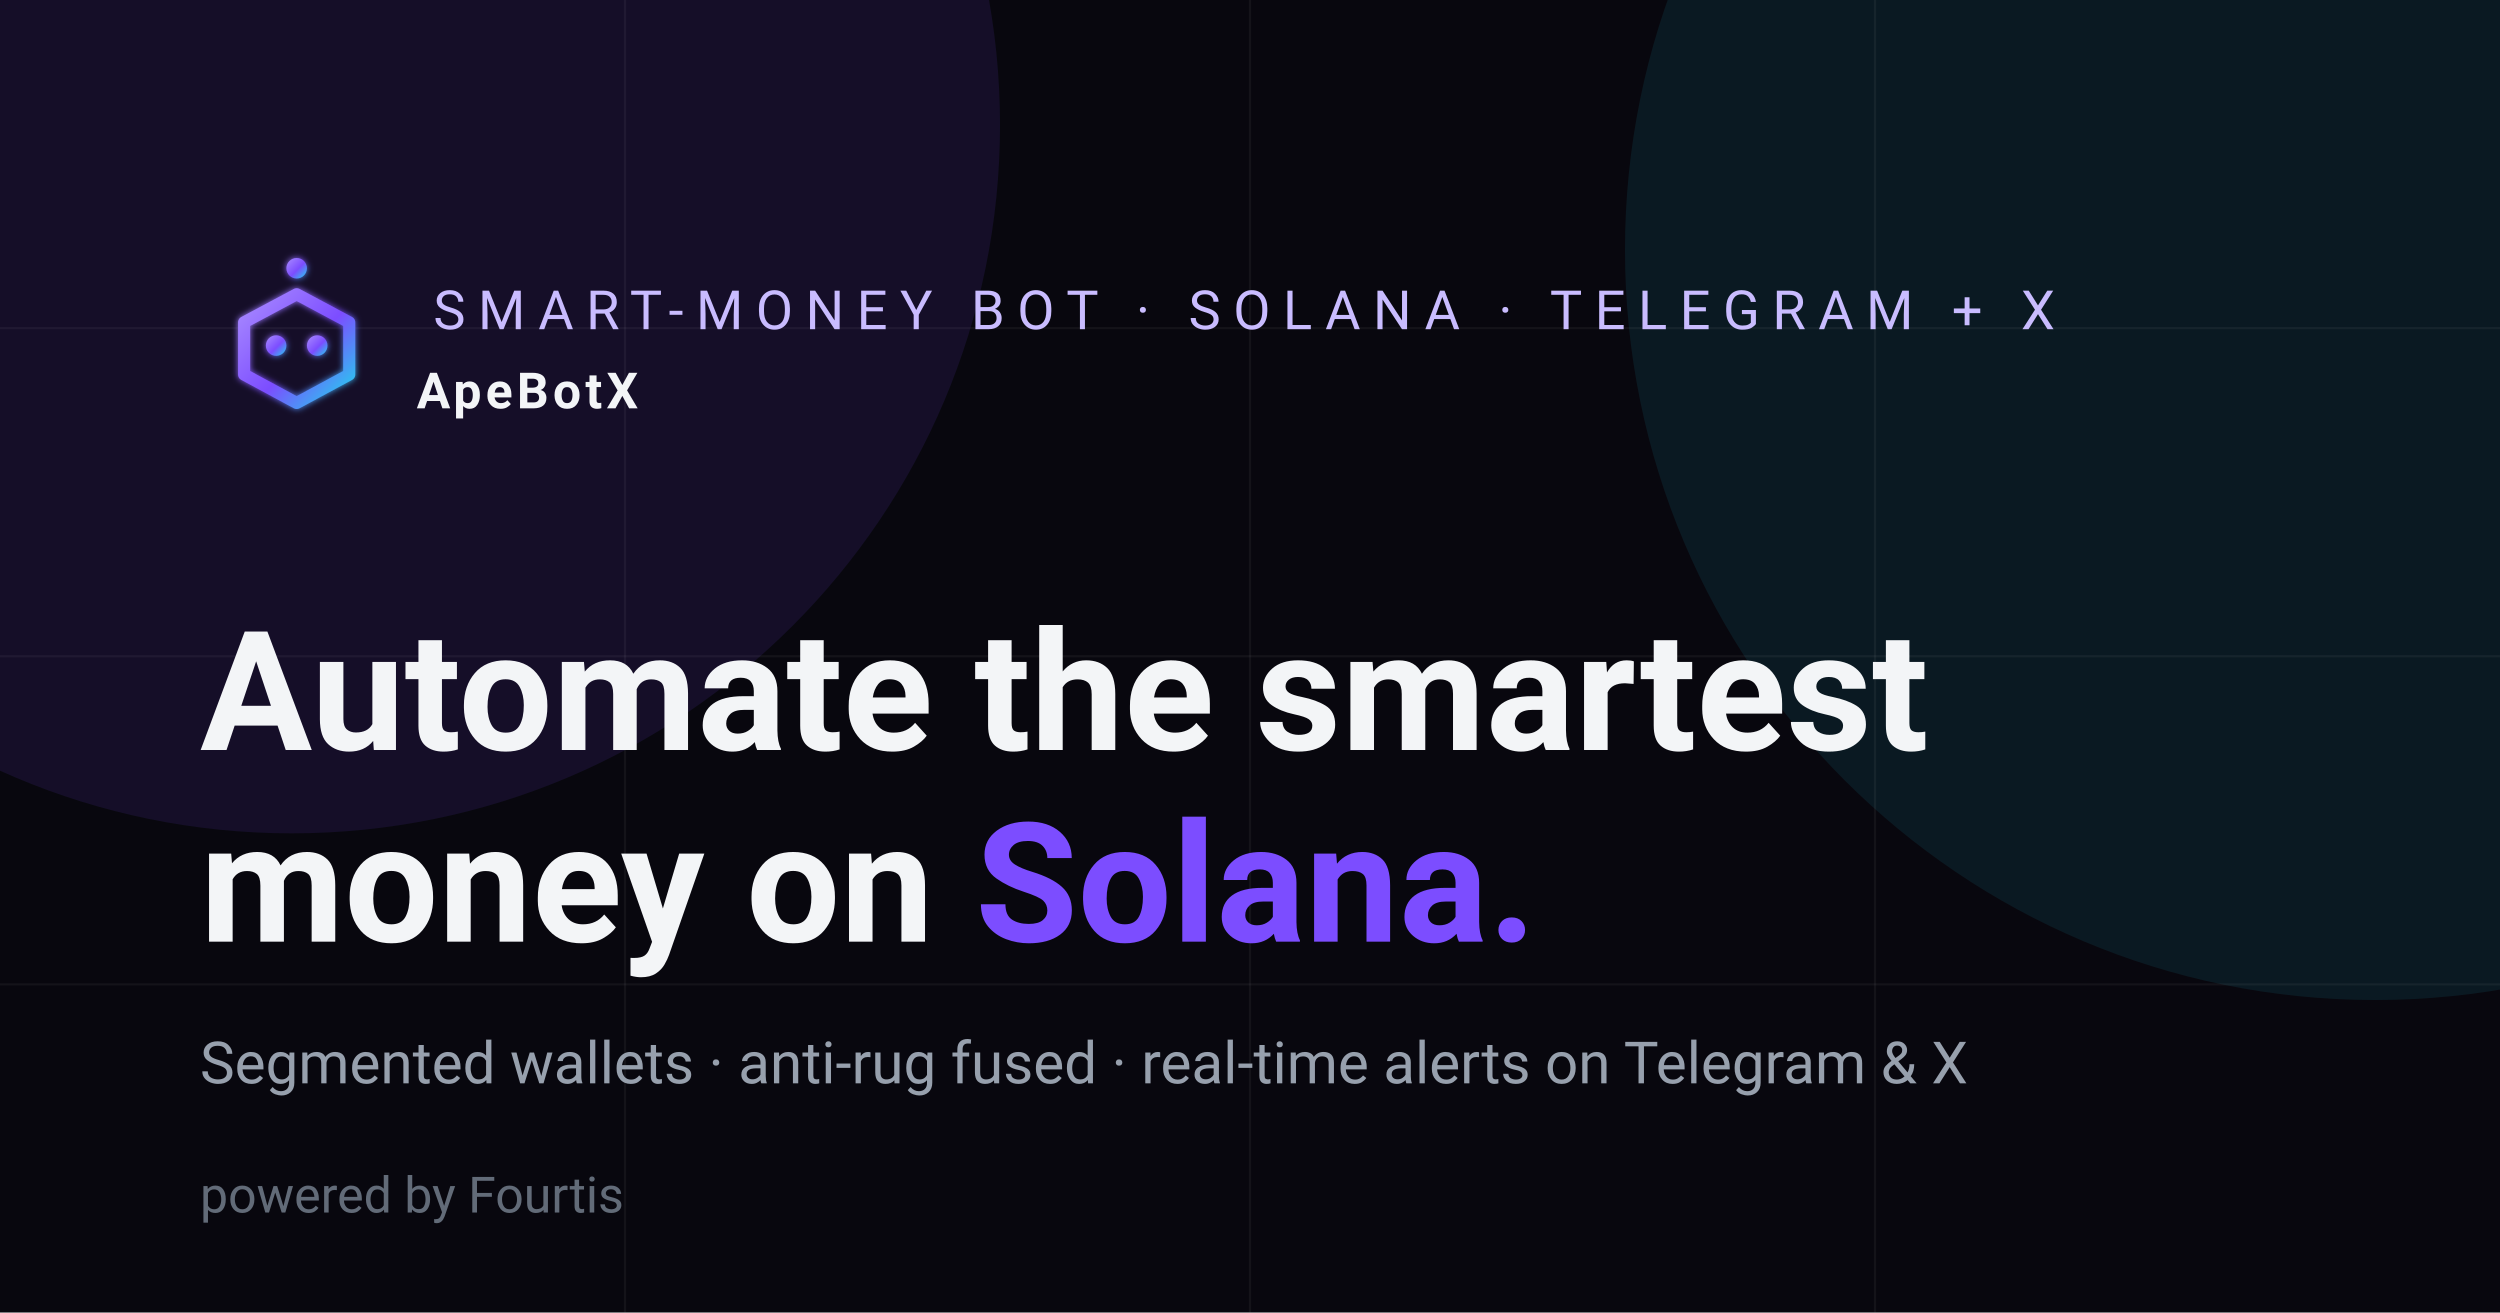
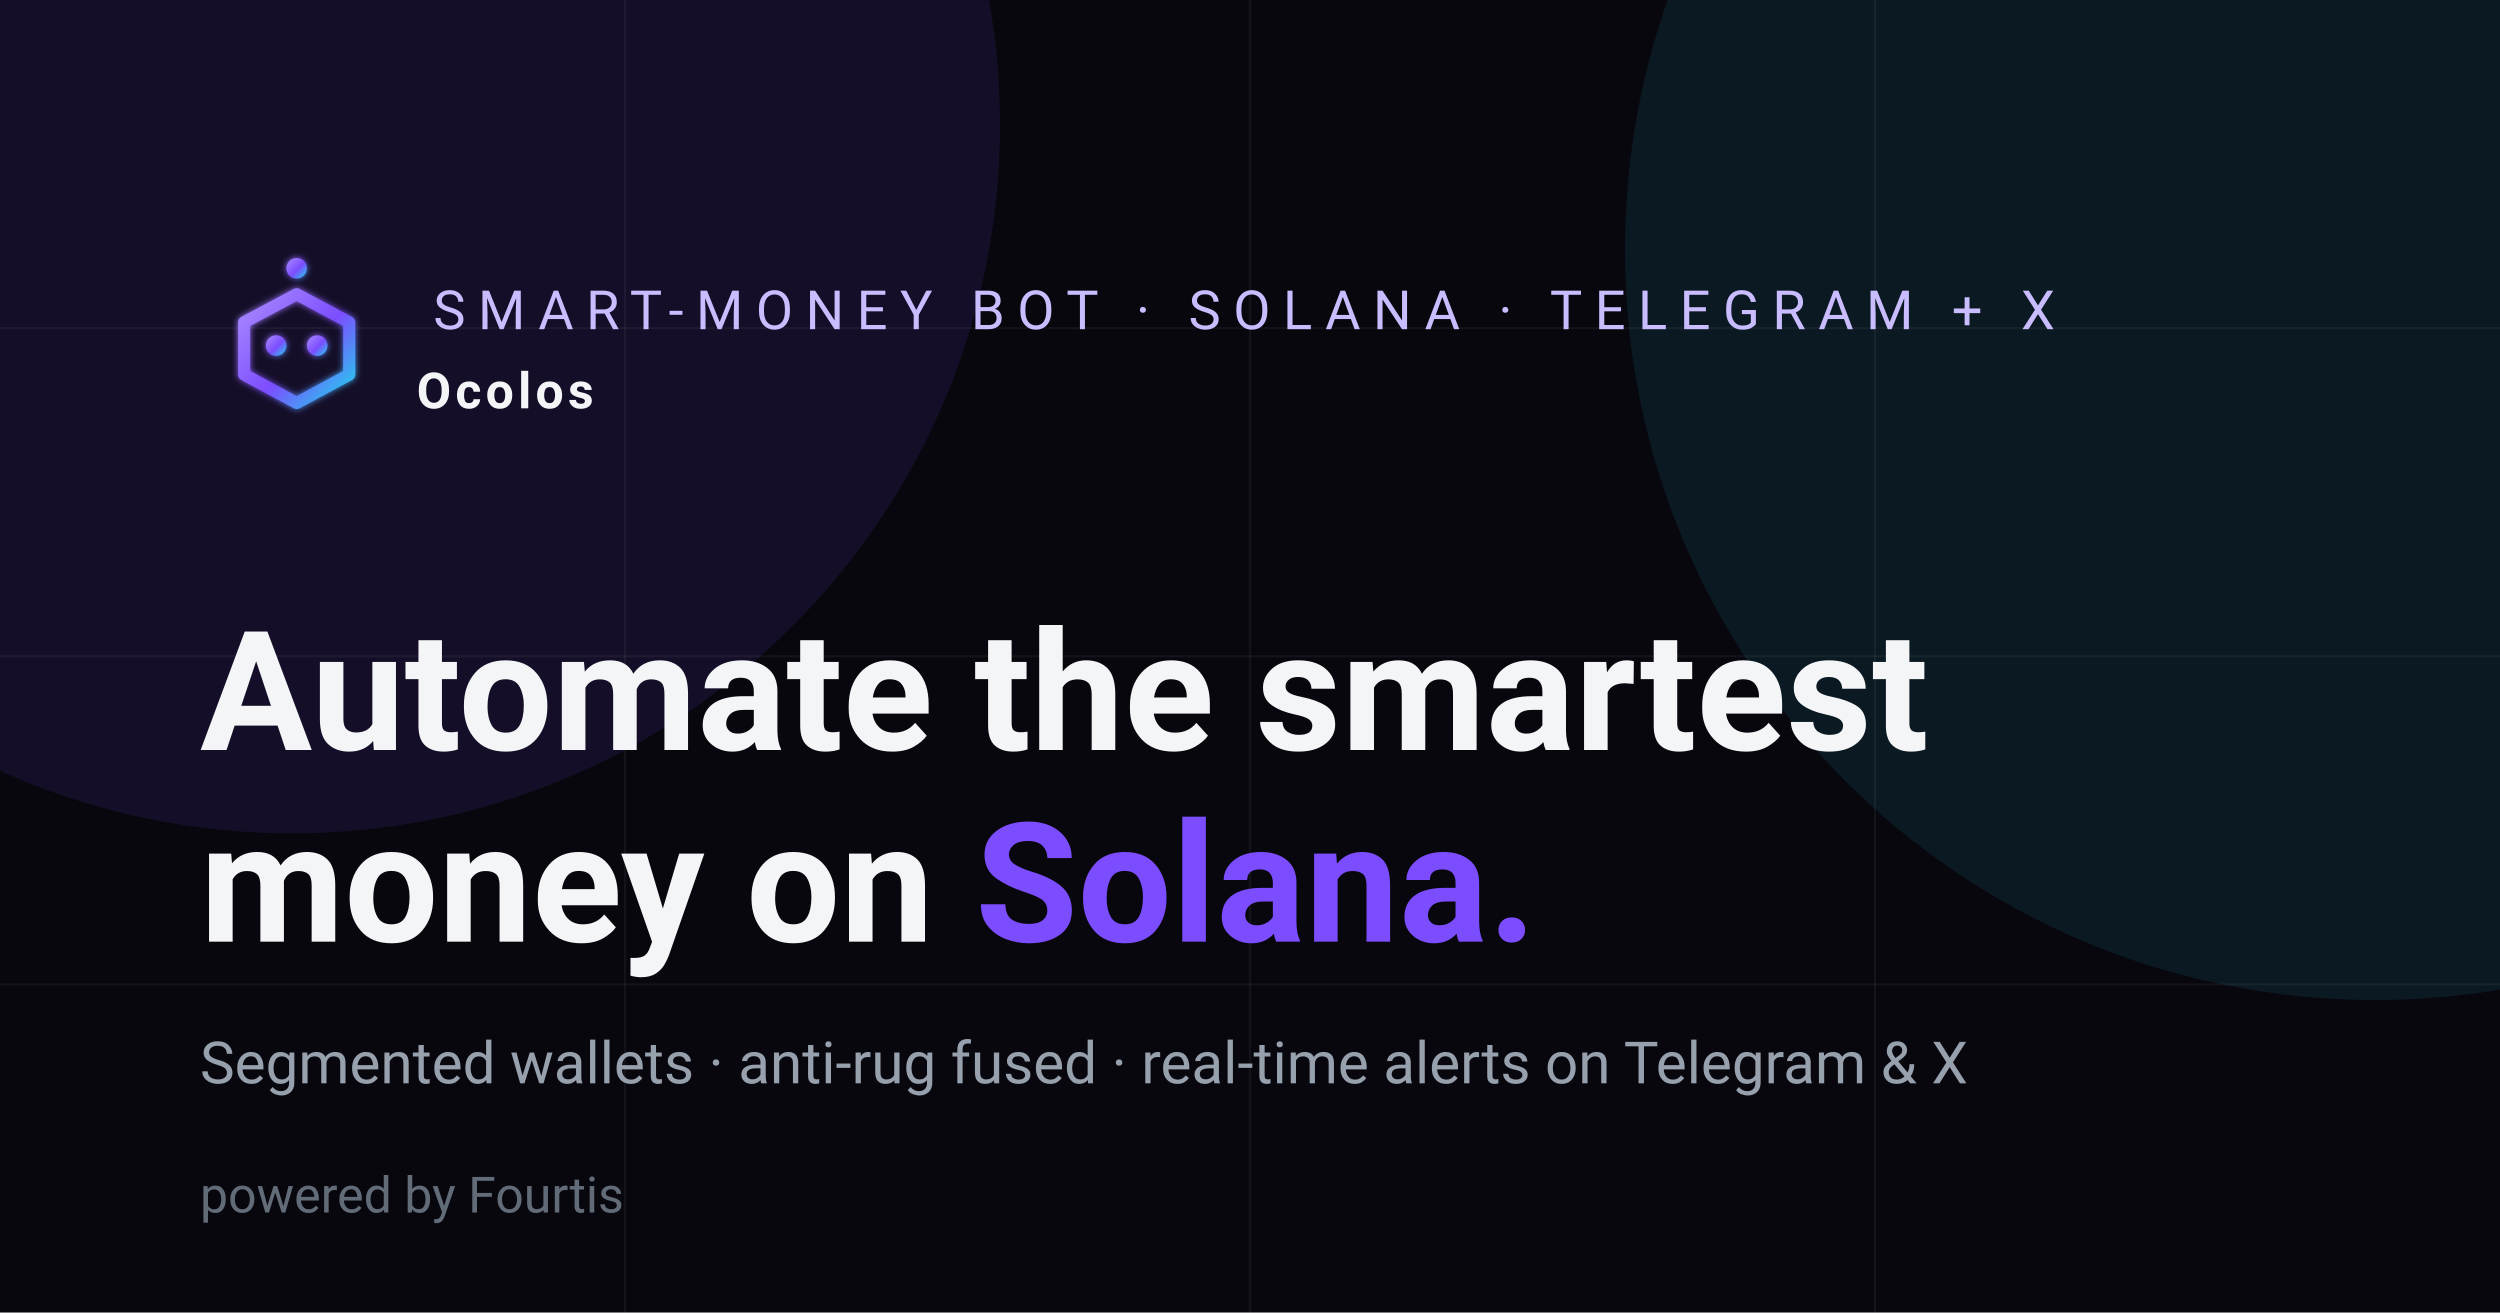
<svg xmlns="http://www.w3.org/2000/svg" width="1200" height="630" viewBox="0 0 1200 630" fill="none">
  <rect width="1200" height="630" fill="#08070e" />
  <circle cx="140" cy="60" r="340" fill="#7c4dff" opacity="0.11" />
  <circle cx="1140" cy="120" r="360" fill="#22d3ee" opacity="0.09" />
  <g stroke="#ffffff" stroke-opacity="0.05">
    <path d="M0 157.5 H1200 M0 315 H1200 M0 472.5 H1200" />
    <path d="M300 0 V630 M600 0 V630 M900 0 V630" />
  </g>
  <defs>
    <linearGradient id="b" x1="0" y1="0" x2="1" y2="1">
      <stop offset="0" stop-color="#a98bff" />
      <stop offset="0.55" stop-color="#7c4dff" />
      <stop offset="1" stop-color="#22d3ee" />
    </linearGradient>
    <filter id="g" x="-50%" y="-50%" width="200%" height="200%" color-interpolation-filters="sRGB">
      <feGaussianBlur in="SourceGraphic" stdDeviation="0.5" result="bl" />
      <feMerge>
        <feMergeNode in="bl" />
        <feMergeNode in="SourceGraphic" />
      </feMerge>
    </filter>
  </defs>
  <g transform="translate(96,116) scale(2.9)" filter="url(#g)">
    <circle cx="16" cy="4.4" r="1.7" fill="url(#b)" />
    <line x1="16" y1="6" x2="16" y2="8.7" stroke="url(#b)" stroke-width="1.9" stroke-linecap="round" />
    <path d="M16 8.7 L24.7 13.35 L24.7 22 L16 26.7 L7.3 22 L7.3 13.35 Z" fill="none" stroke="url(#b)" stroke-width="2" stroke-linejoin="round" />
    <circle cx="12.6" cy="17.2" r="1.7" fill="url(#b)" />
    <circle cx="19.4" cy="17.2" r="1.7" fill="url(#b)" />
    <line x1="13" y1="21.6" x2="19" y2="21.6" stroke="url(#b)" stroke-width="1.7" stroke-linecap="round" />
  </g>
  <text x="208" y="158" font-family="'Segoe UI',Roboto,Helvetica,Arial,sans-serif" font-size="26" letter-spacing="6" fill="#c9bcff">SMART-MONEY BOT · SOLANA · TELEGRAM + X</text>
-   <text x="200" y="196" font-family="'Segoe UI',Roboto,Helvetica,Arial,sans-serif" font-size="24" letter-spacing="2" fill="#f3f5f7" font-weight="600">ApeBotX</text>
+   <text x="200" y="196" font-family="'Segoe UI',Roboto,Helvetica,Arial,sans-serif" font-size="24" letter-spacing="2" fill="#f3f5f7" font-weight="600">Ocolos</text>
  <text x="96" y="360" font-family="'Segoe UI',Roboto,Helvetica,Arial,sans-serif" font-size="80" font-weight="700" fill="#f3f5f7">Automate the smartest</text>
  <text x="96" y="452" font-family="'Segoe UI',Roboto,Helvetica,Arial,sans-serif" font-size="80" font-weight="700" fill="#f3f5f7">money on <tspan fill="#7c4dff">Solana.</tspan>
  </text>
  <text x="96" y="520" font-family="'Segoe UI',Roboto,Helvetica,Arial,sans-serif" font-size="28" fill="#97a0ad">Segmented wallets · anti-rug fused · real-time alerts on Telegram &amp; X</text>
  <text x="96" y="582" font-family="'Segoe UI',Roboto,Helvetica,Arial,sans-serif" font-size="24" fill="#626b78">powered by Fourtis</text>
</svg>
